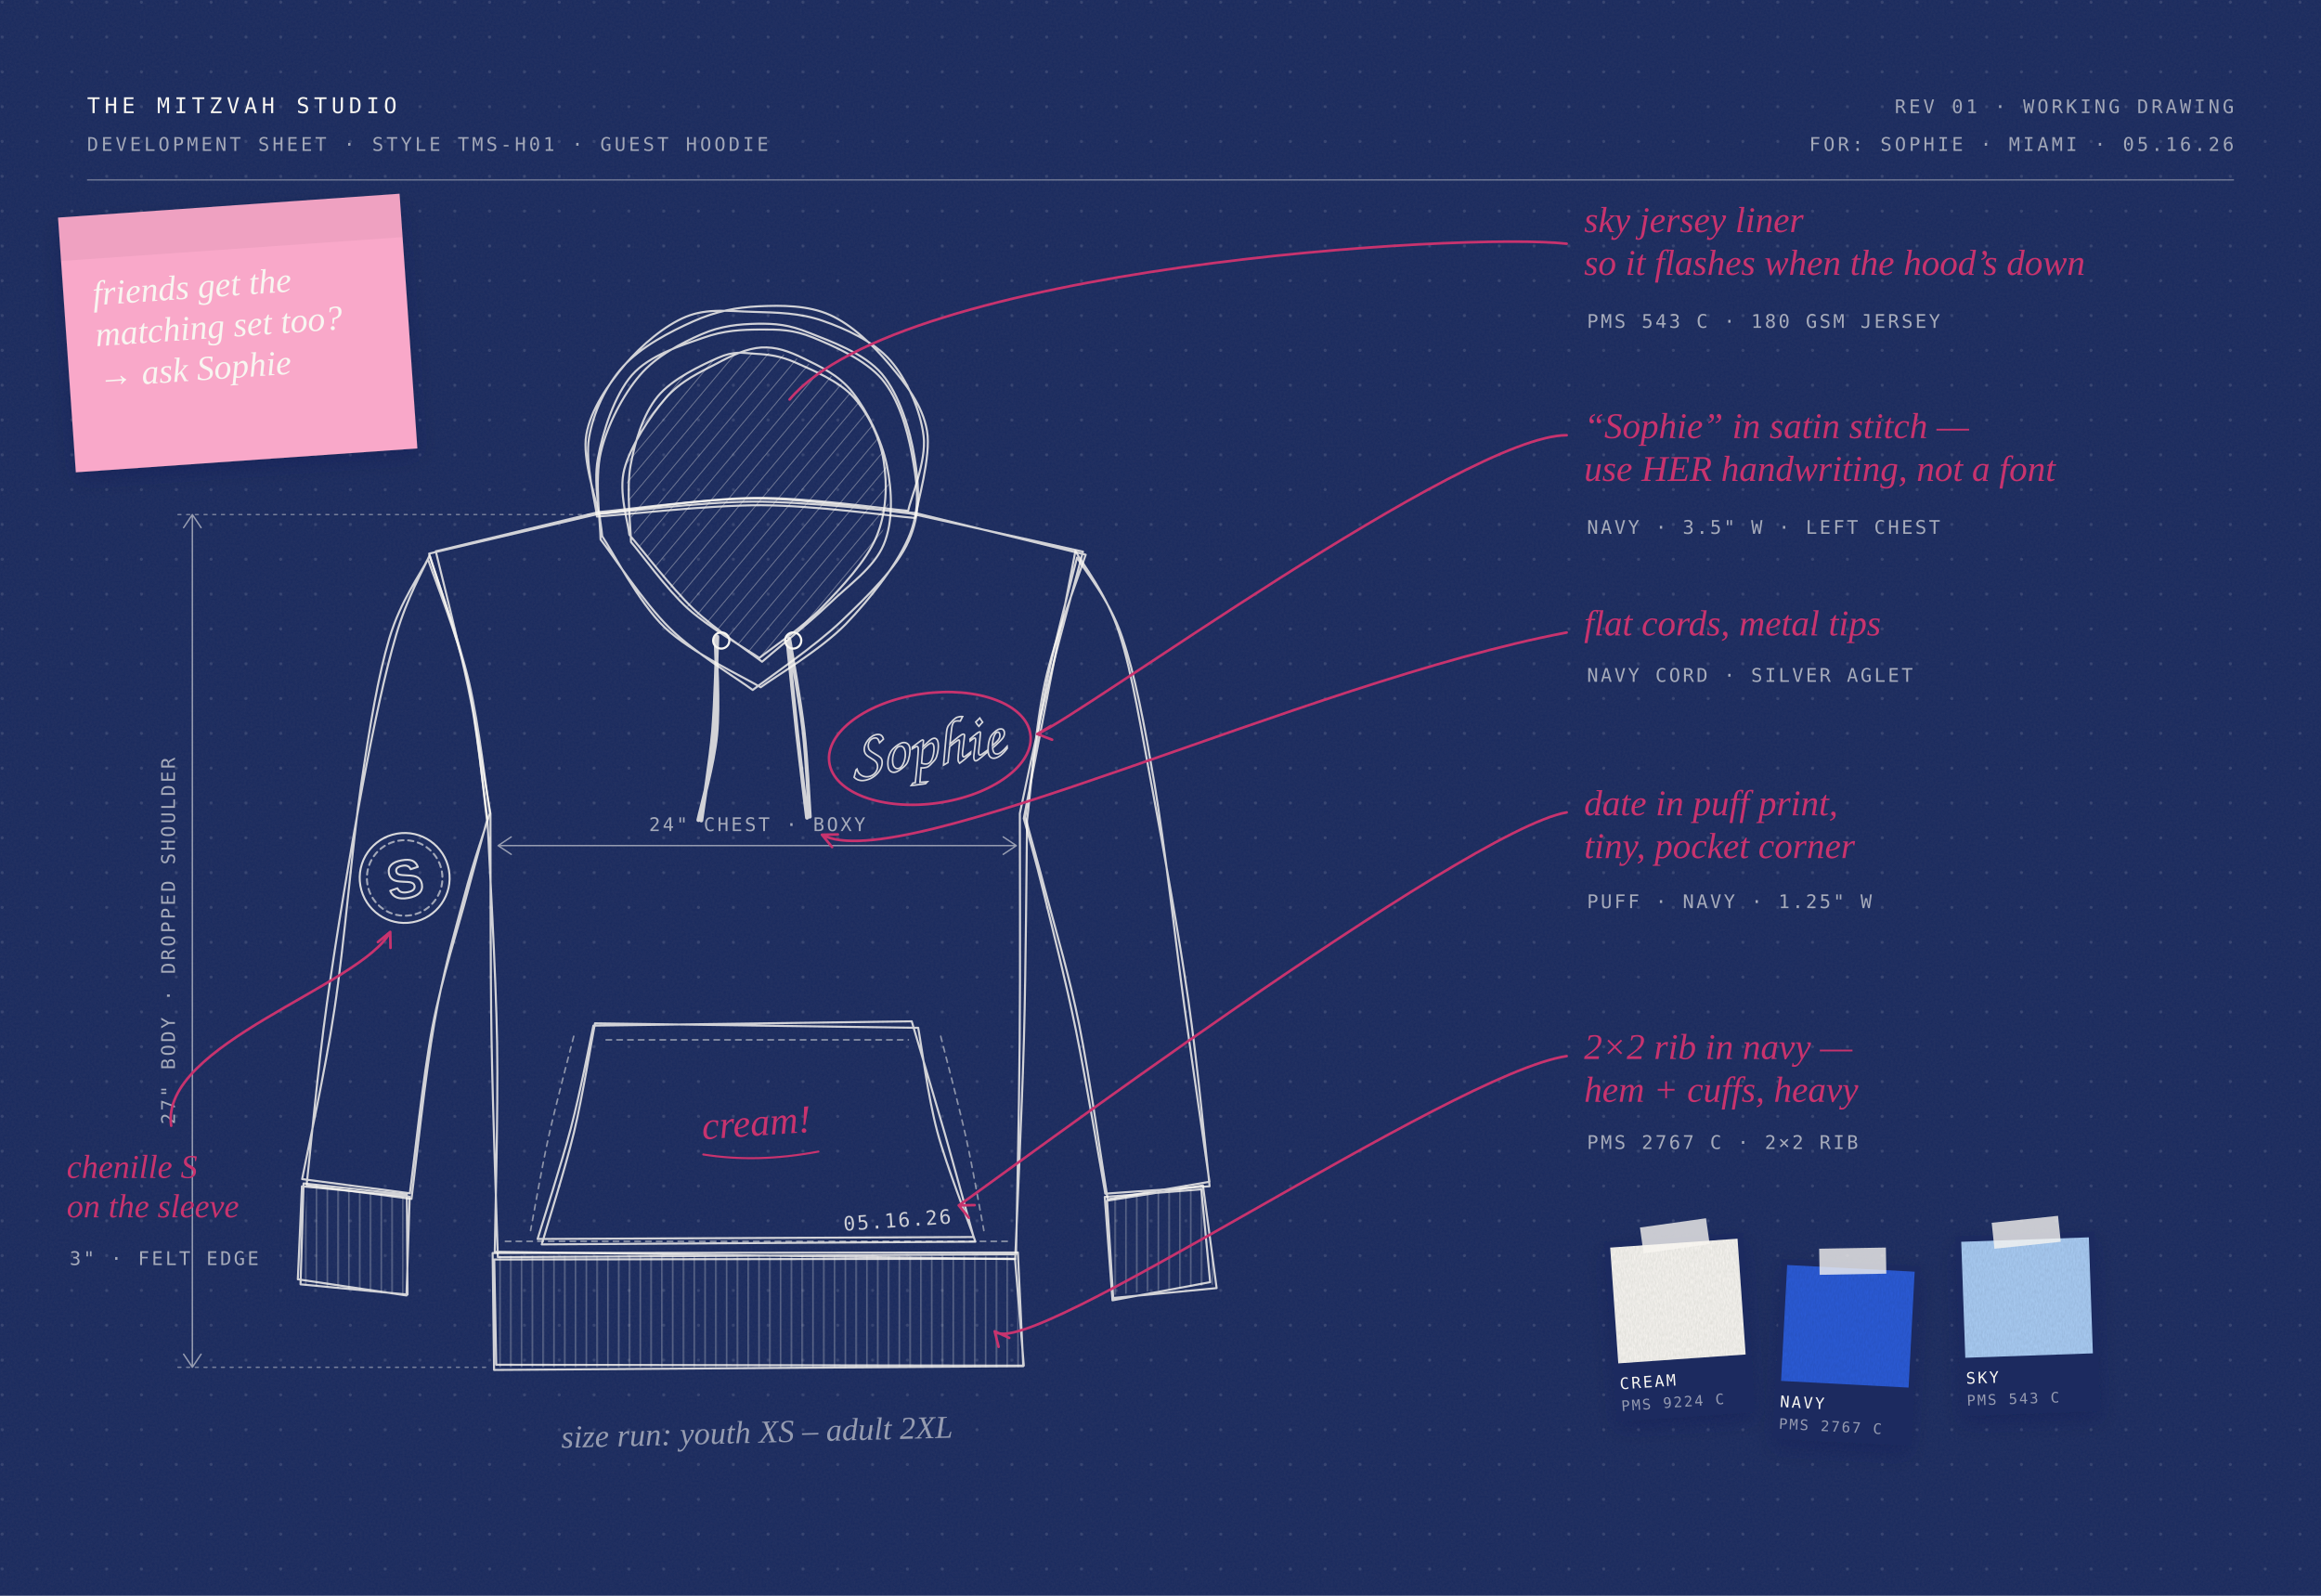
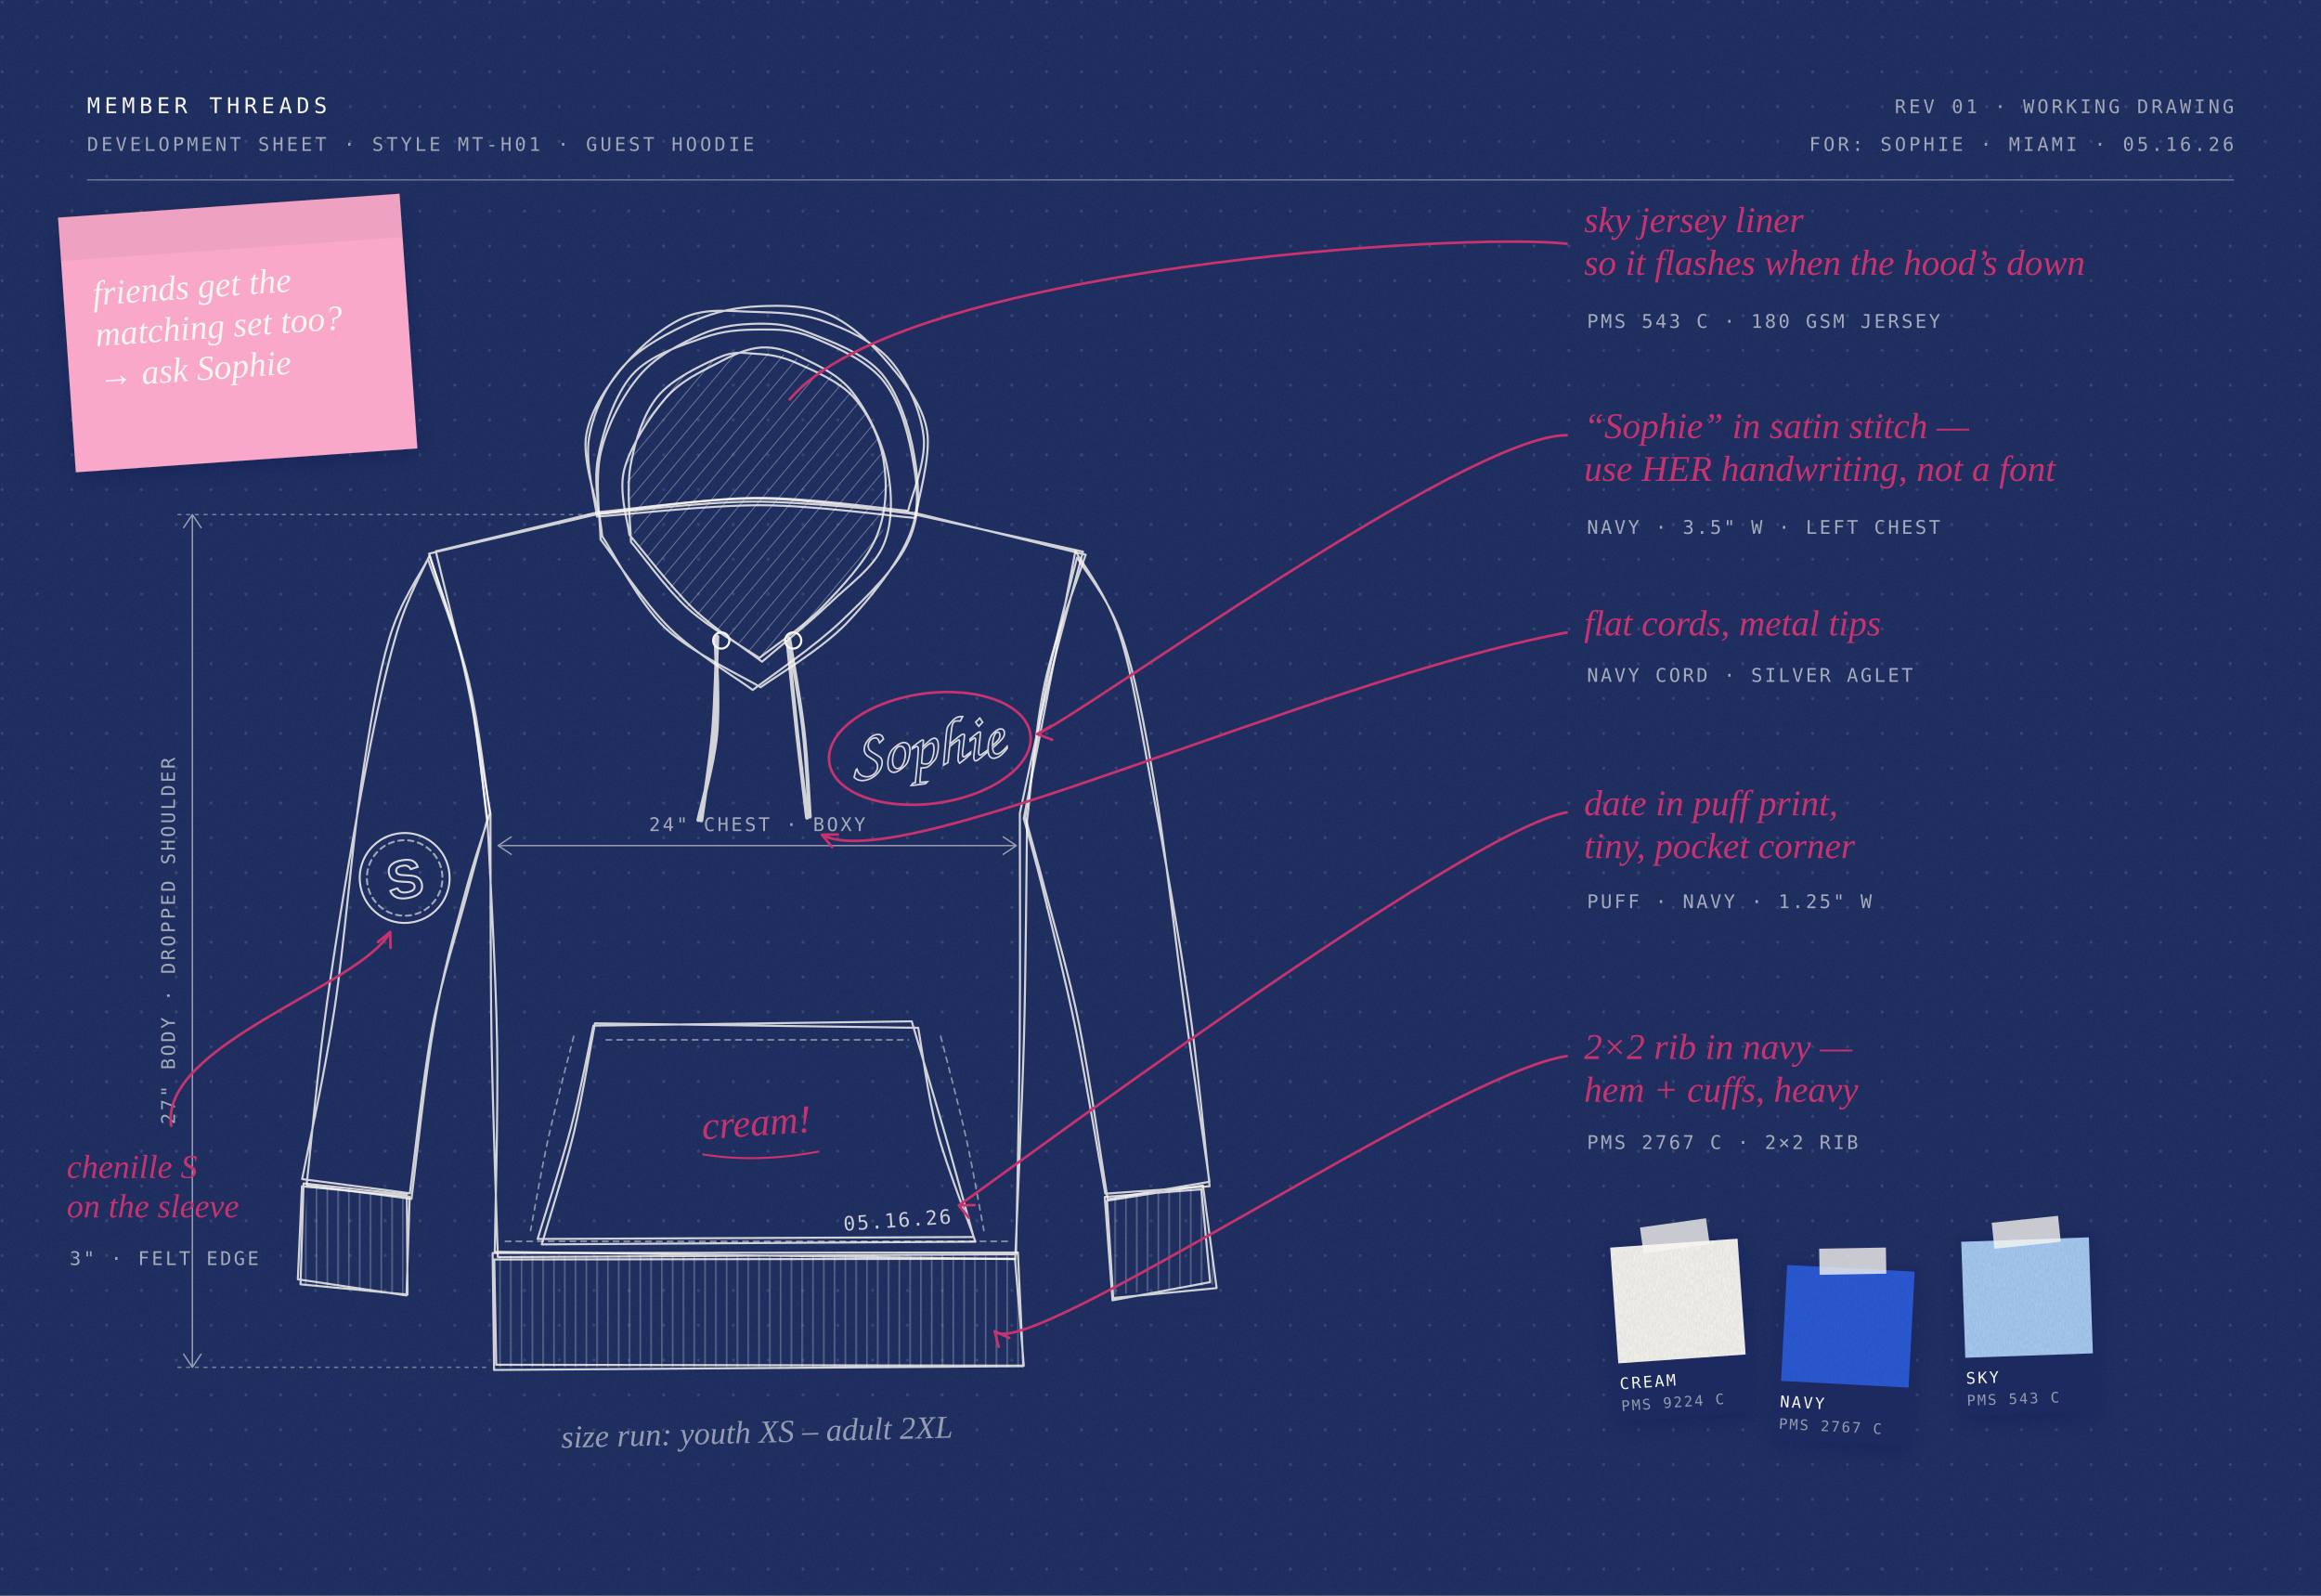
<svg xmlns="http://www.w3.org/2000/svg" viewBox="0 0 1600 1100" width="1600" height="1100" role="img">
  <defs>
    <pattern id="wd-hatch" width="7" height="7" patternUnits="userSpaceOnUse" patternTransform="rotate(40)">
      <path d="M0 0 L0 7" stroke="#F8F6F1" stroke-width="0.9" stroke-opacity="0.38" />
    </pattern>
    <pattern id="wd-rib" width="6" height="10" patternUnits="userSpaceOnUse">
      <path d="M1 0 L1 10" stroke="#F8F6F1" stroke-width="0.8" stroke-opacity="0.28" />
    </pattern>
    <pattern id="wd-dots" width="24" height="24" patternUnits="userSpaceOnUse">
      <circle cx="1.5" cy="1.5" r="1.1" fill="#F8F6F1" fill-opacity="0.12" />
    </pattern>
    <filter id="wd-fleece" x="0" y="0" width="100%" height="100%">
      <feTurbulence type="fractalNoise" baseFrequency="0.9 0.35" numOctaves="2" seed="6" stitchTiles="stitch" />
      <feColorMatrix values="0 0 0 0 0  0 0 0 0 0  0 0 0 0 0  0 0 0 0.35 0" />
      <feComposite in2="SourceGraphic" operator="in" />
    </filter>
    <filter id="wd-paper" x="0" y="0" width="100%" height="100%">
      <feTurbulence type="fractalNoise" baseFrequency="0.65" numOctaves="3" seed="11" />
      <feColorMatrix values="0 0 0 0 0.4  0 0 0 0 0.36  0 0 0 0 0.3  0 0 0 0.07 0" />
    </filter>
    <filter id="wd-shadow" x="-20%" y="-20%" width="140%" height="150%">
      <feDropShadow dx="0" dy="6" stdDeviation="7" flood-color="#0E1A47" flood-opacity="0.18" />
    </filter>
  </defs>
  <rect width="1600" height="1100" fill="#1A2A5E" />
  <rect width="1600" height="1100" fill="url(#wd-dots)" />
  <rect width="1600" height="1100" filter="url(#wd-paper)" />
  <g font-family="'DM Mono','SF Mono',Menlo,Consolas,monospace" fill="#F8F6F1">
-     <text x="60" y="78" font-size="15" letter-spacing="3" font-weight="500">THE MITZVAH STUDIO</text>
-     <text x="60" y="104" font-size="13" letter-spacing="2" fill-opacity="0.6">DEVELOPMENT SHEET · STYLE TMS-H01 · GUEST HOODIE</text>
+     <text x="60" y="78" font-size="15" letter-spacing="3" font-weight="500">MEMBER THREADS</text>
+     <text x="60" y="104" font-size="13" letter-spacing="2" fill-opacity="0.6">DEVELOPMENT SHEET · STYLE MT-H01 · GUEST HOODIE</text>
    <text x="1540" y="78" font-size="13" letter-spacing="2" text-anchor="end" fill-opacity="0.6">REV 01 · WORKING DRAWING</text>
    <text x="1540" y="104" font-size="13" letter-spacing="2" text-anchor="end" fill-opacity="0.6">FOR: SOPHIE · MIAMI · 05.16.26</text>
  </g>
  <path d="M60 124 L1540 124" stroke="#F8F6F1" stroke-opacity="0.35" stroke-width="1" />
  <g transform="translate(150 196) scale(1.24)">
    <path d="M232 142C231.3 135 225.7 113.3 228 100C230.3 86.7 238 71.7 246 62C254 52.3 267 46 276 42C285 38 292 38 300 38C308 38 315 38 324 42C333 46 346 52.3 354 62C362 71.7 369.7 86.7 372 100C374.3 113.3 373.7 128.7 368 142C362.3 155.3 349.3 169 338 180C326.7 191 306.3 203.3 300 208C293.7 203.3 273.3 191 262 180C250.7 169 237 148.3 232 142Z" fill="url(#wd-hatch)" />
    <path d="M50 500L106 508L104 562L46 556L50 500Z M550 500L554 556L496 562L494 508L550 500Z M156 540L444 540L446 602L154 602L156 540Z" fill="url(#wd-rib)" />
    <g fill="none" stroke="#F8F6F1" stroke-linecap="round" stroke-linejoin="round" stroke-width="1.15" stroke-opacity="0.82">
      <path d="M211.8 127.5C210.7 120.2 202.5 97.3 205 83.5C207.4 69.6 217.2 55.6 226.4 44.7C235.7 33.8 248.5 22.9 260.4 18C272.3 13.1 285.3 15 298 15.3C310.6 15.7 323.8 15.8 336.5 20.3C349.1 24.7 364.6 31.6 374 42.3C383.3 52.9 390.9 70.5 392.5 84.4C394.2 98.3 385.3 119 383.9 125.9C369.6 124.7 327.1 118.4 298.5 118.7C269.8 119 226.2 126.1 211.8 127.5Z M210.9 129.1C210.2 121.8 204.1 99.1 206.5 85.2C208.9 71.3 215.8 56.4 225.4 45.7C235.1 34.9 251.8 26.2 264.4 20.6C277 15 288.2 12.8 300.9 12.2C313.6 11.6 328.3 11.6 340.4 17C352.5 22.4 364.5 33.9 373.5 44.6C382.5 55.3 392 67.3 394.4 81.5C396.8 95.7 388.9 121.8 387.8 129.9C373.6 128.7 331.8 122.9 302.3 122.8C272.8 122.7 226.2 128.1 210.9 129.1Z" />
      <path d="M117.8 150.7C114.7 158.1 105.4 173.8 99.2 195.1C93 216.3 87.1 244.1 80.7 278.2C74.3 312.3 66 362.4 60.8 399.5C55.6 436.6 51.4 483.9 49.5 500.8L107.8 508.4C109.9 492.1 115.6 438.5 120.5 410.6C125.3 382.6 131.8 360.1 137 340.7C142.1 321.2 149 301.8 151.4 294C149.4 281.9 145.4 245.1 139.8 221.3C134.2 197.4 121.5 162.5 117.8 150.7Z M116.9 152.7C113.4 160.1 101.7 175.8 95.5 196.7C89.3 217.6 84.9 243.9 79.8 278.2C74.8 312.6 70.5 366.3 65 402.8C59.5 439.4 50 481.6 47 497.4L106.9 505.3C109 489.9 114.1 440.9 119.4 413C124.8 385.1 134 357 139 337.8C144.1 318.7 148 304.6 149.8 297.9C148 284.9 144.4 243.6 138.9 219.4C133.4 195.2 120.6 163.8 116.9 152.7Z" />
      <path d="M477.8 151.9C475 163.3 465.9 196.7 461.1 220.7C456.3 244.8 451 283.6 449 296.1C451 303.6 456.2 321.8 461.2 341.1C466.3 360.4 473.5 384.3 479.1 412.2C484.7 440.1 492.2 492.5 494.8 508.6L551.4 498.9C549.1 482.5 542.5 437.7 537.4 400.9C532.4 364.1 526.6 312.2 520.9 278C515.1 243.9 510 216.9 502.8 195.9C495.6 174.8 482 159.2 477.8 151.9Z M476.9 148.2C474.5 160.5 467.4 197.4 462.6 222.2C457.9 247 450.6 284.5 448.2 296.9C450.1 303.9 454.6 319.2 459.4 338.9C464.2 358.5 471.5 387 477.2 414.8C482.8 442.5 490.8 490.4 493.5 505.5L551.5 501.4C549.5 484.2 545 434.8 539.7 398.2C534.4 361.6 526.3 316 519.9 282C513.5 248.1 508.6 216.6 501.4 194.3C494.3 172 481 155.9 476.9 148.2Z" />
      <path d="M211.8 126.6L121.3 148.4C124.3 161 134.2 199.8 139.3 224.1C144.4 248.4 149.6 282.6 151.7 294.3C151.8 315.2 151.6 378.5 152.3 419.6C153 460.7 155.2 520.6 155.8 540.8L443.9 539.2C444.2 519.5 445.6 462 445.9 421.2C446.3 380.3 446 315.3 446 294.1C448.6 282.2 455.9 246.7 461.8 222.4C467.6 198.2 477.9 160.9 481.1 148.6L385.1 127.4C371 126 329.4 119.2 300.5 119.1C271.6 118.9 226.6 125.4 211.8 126.6Z M210.9 127.8L117.6 149.7C121.1 161.3 133.2 194.9 138.6 219.4C144 244 148.1 284.1 150 297.1C150.9 317.9 154.7 381.8 155.4 421.9C156 462.1 154.3 518.5 154.1 537.8L443.4 541.9C444.2 521.3 447.2 459.2 448.3 418.6C449.4 377.9 449.7 318.2 450 298.1C451.7 285.3 454.6 245.7 460 221.1C465.4 196.4 478.8 162.1 482.6 150.3L387.8 127.1C372.7 126 326.9 120.7 297.4 120.8C267.9 121 225.3 126.6 210.9 127.8Z" />
      <path d="M47.8 499.8L105.2 506L105.6 561.6L46.1 555.9L47.8 499.8Z M46.9 501.4L106.8 507.2L105 562.1L44.6 553.1L46.9 501.4Z" />
      <path d="M547.8 500.9L555.4 558L497.9 563.5L494.5 509.4L547.8 500.9Z M546.9 503.1L551.8 554.7L497.5 564.8L493.2 507.3L546.9 503.1Z" />
      <path d="M153.8 542.1L443.3 541.7L448.2 601.1L154.9 600.6L153.8 542.1Z M152.9 538.5L444.9 538.2L447.9 601.4L153.7 603.5L152.9 538.5Z" />
      <path d="M209.8 410.8L389.5 413.3C391.3 422.9 394.8 451.2 400.1 471C405.4 490.8 417.8 522 421.3 532.2L180.2 533.7C183.2 523.3 193.2 491.9 198.1 471.5C203 451 207.8 420.9 209.8 410.8Z M208.9 412.1L385.9 409.7C389 420.1 398.5 452.1 404.3 472.1C410 492.1 417.6 520 420.3 529.6L177.9 530.7C181 520.4 191.3 488.5 196.5 468.7C201.7 448.9 206.9 421.6 208.9 412.1Z" />
      <path d="M213.8 140C213.4 132.8 208.6 111.9 211.4 96.9C214.1 82 220.6 61.7 230.3 50.5C240.1 39.3 257.8 34 269.7 29.8C281.6 25.5 291.6 25.2 301.8 25.1C312 25.1 319.8 25 331.1 29.6C342.3 34.2 360.1 41.9 369.3 52.7C378.4 63.4 383.2 79.8 385.9 94.1C388.5 108.4 391.2 122.6 385.1 138.4C379 154.3 362.9 174.7 349.1 189C335.2 203.2 309.8 218.2 301.9 224C293 218.5 263.3 204.8 248.6 190.8C234 176.8 219.6 148.5 213.8 140Z M212.9 141.8C212.9 133.7 209.4 108.3 213.1 93.2C216.7 78 225.4 61.5 234.7 50.6C244 39.7 258 32.6 268.9 27.8C279.8 23 290.1 22.1 300.1 21.9C310.1 21.8 317.5 22.3 329 27C340.6 31.6 359.6 38.3 369.3 49.8C379.1 61.4 385 80.9 387.5 96.4C390 111.9 391 127.5 384.2 142.6C377.5 157.7 361.4 173.2 347 187C332.5 200.9 305.8 219.1 297.5 225.5C289.8 219.7 265.2 204.9 251.1 190.9C237 177 219.3 150 212.9 141.8Z" />
      <path d="M229.8 143.2C229.8 136.1 227.1 114 229.6 100.6C232.1 87.1 236.5 72.4 244.6 62.4C252.7 52.5 269.1 44.9 278.1 40.9C287.2 36.9 291.7 38.1 299 38.6C306.3 39 312.9 39.7 322 43.8C331.2 47.9 345.7 53.9 353.8 63C361.8 72.1 368.3 85.4 370.3 98.3C372.4 111.3 371.9 127 366.2 140.5C360.5 154 346.9 168.4 336 179.6C325.2 190.8 307 203 301.2 207.7C294.5 203.1 273.3 190.9 261.4 180.2C249.5 169.4 235.1 149.3 229.8 143.2Z M228.9 139.2C228.4 133.1 222.7 115.5 226.1 102.8C229.4 90.2 240.5 73.1 249.1 63.3C257.6 53.5 268.6 48.7 277.5 44C286.3 39.3 294.3 35.6 302.3 35.1C310.4 34.7 317.3 37 325.8 41.2C334.3 45.4 345.5 50.3 353.2 60.3C361 70.2 369.3 86.7 372.1 100.8C375 114.8 375.7 131.9 370.3 144.7C364.9 157.6 351 167 339.7 177.9C328.4 188.7 308.8 204.4 302.7 209.8C296.3 204.8 276.5 191.8 264.2 180.1C251.9 168.3 234.8 146 228.9 139.2Z" />
      <path d="M277.8 195.9C277.4 204.6 276.9 231.2 275.5 248.2C274 265.2 270 289.7 268.9 298 M276.9 196.8C277 205.7 278.8 233.5 277.2 250.3C275.6 267.1 269 289.9 267.3 297.8 M317.8 197.1C319.1 205.5 323.8 231.4 325.7 247.9C327.6 264.3 328.6 287.9 329.2 295.9 M316.9 198.5C317.8 207 320.4 233.4 322.2 249.8C324 266.1 326.8 288.8 327.7 296.5" stroke-width="2.2" />
    </g>
    <g fill="none" stroke="#F8F6F1" stroke-linecap="round" stroke-linejoin="round" stroke-width="0.9" stroke-opacity="0.5" stroke-dasharray="3 3">
      <path d="M198 418C195.7 427.3 188 456 184 474C180 492 175.7 517.3 174 526 M402 418C404.3 427.3 412 456 416 474C420 492 424.3 517.3 426 526 M216 420 L384 420 M160 532 L440 532" />
    </g>
    <circle cx="280" cy="198" r="4.5" fill="none" stroke="#F8F6F1" stroke-linecap="round" stroke-linejoin="round" stroke-width="1.2" />
    <circle cx="320" cy="198" r="4.5" fill="none" stroke="#F8F6F1" stroke-linecap="round" stroke-linejoin="round" stroke-width="1.2" />
    <text x="396" y="268" transform="rotate(-8 396 268)" text-anchor="middle" font-family="'Snell Roundhand','Segoe Script','Brush Script MT',cursive" font-size="37" fill="none" stroke="#F8F6F1" stroke-width="0.9" stroke-opacity="0.85">Sophie</text>
    <g transform="translate(104 330) rotate(-10)" fill="none" stroke="#F8F6F1" stroke-linecap="round" stroke-linejoin="round" stroke-width="1.1" stroke-opacity="0.85">
      <circle r="25" />
      <circle r="21" stroke-dasharray="3 2.5" stroke-opacity="0.6" />
      <text y="11" text-anchor="middle" font-family="'Arial Black','Helvetica Neue',Arial,sans-serif" font-weight="900" font-size="30" fill="none" stroke="#F8F6F1">S</text>
    </g>
    <text x="408" y="522" text-anchor="end" font-family="'DM Mono','SF Mono',Menlo,Consolas,monospace" font-size="11" letter-spacing="1" fill="#F8F6F1" fill-opacity="0.8" transform="rotate(-4 408 522)">05.16.26</text>
  </g>
  <g fill="none" stroke="#F8F6F1" stroke-linecap="round" stroke-linejoin="round" stroke-width="1" stroke-opacity="0.55">
    <path d="M343.4 582.9 L700.6 582.9 M352.4 576.9 L343.4 582.9 L352.4 588.9 M691.6 576.9 L700.6 582.9 L691.6 588.9" />
    <path d="M132.6 354.7 L132.6 942.5 M126.6 363.7 L132.6 354.7 L138.6 363.7 M126.6 933.5 L132.6 942.5 L138.6 933.5" />
    <path d="M122.7 354.7 L412.9 354.7 M122.7 942.5 L336 942.5" stroke-dasharray="2 4" stroke-opacity="0.4" />
  </g>
  <text x="522" y="572.9" font-family="'DM Mono','SF Mono',Menlo,Consolas,monospace" font-size="13" letter-spacing="1.6" fill="#F8F6F1" fill-opacity="0.62" text-anchor="middle">24" CHEST · BOXY</text>
  <text x="120.6" y="648.6" transform="rotate(-90 120.6 648.6)" text-anchor="middle" font-family="'DM Mono','SF Mono',Menlo,Consolas,monospace" font-size="13" letter-spacing="1.6" fill="#F8F6F1" fill-opacity="0.62">27" BODY · DROPPED SHOULDER</text>
  <path d="M544.3 275.4 C621.2 183.6 1010 160 1080 168" fill="none" stroke="#C8336E" stroke-width="1.8" stroke-linecap="round" stroke-linejoin="round" />
  <text x="1092" y="160" font-family="Georgia,'Times New Roman',serif" font-style="italic" font-size="25" fill="#C8336E">
    <tspan x="1092" dy="0">sky jersey liner</tspan>
    <tspan x="1092" dy="29.5">so it flashes when the hood’s down</tspan>
  </text>
  <text x="1094" y="226" font-family="'DM Mono','SF Mono',Menlo,Consolas,monospace" font-size="13" letter-spacing="1.6" fill="#F8F6F1" fill-opacity="0.62" text-anchor="start">PMS 543 C · 180 GSM JERSEY</text>
  <ellipse cx="641" cy="515.9" rx="70" ry="38" transform="rotate(-8 641 515.9)" fill="none" stroke="#C8336E" stroke-width="1.8" stroke-linecap="round" stroke-linejoin="round" stroke-dasharray="1 0" />
  <path d="M1080 300 C1010 300 745 493.6 715 506 M724.5 500.4 L715 506 L725.3 509.9" fill="none" stroke="#C8336E" stroke-width="1.8" stroke-linecap="round" stroke-linejoin="round" />
  <text x="1092" y="302" font-family="Georgia,'Times New Roman',serif" font-style="italic" font-size="25" fill="#C8336E">
    <tspan x="1092" dy="0">“Sophie” in satin stitch —</tspan>
    <tspan x="1092" dy="29.5">use HER handwriting, not a font</tspan>
  </text>
  <text x="1094" y="368" font-family="'DM Mono','SF Mono',Menlo,Consolas,monospace" font-size="13" letter-spacing="1.6" fill="#F8F6F1" fill-opacity="0.62" text-anchor="start">NAVY · 3.5" W · LEFT CHEST</text>
  <path d="M1080 436 C900 470 621.2 605.2 566.6 575.4 M577.6 575.2 L566.6 575.4 L573.6 583.9" fill="none" stroke="#C8336E" stroke-width="1.8" stroke-linecap="round" stroke-linejoin="round" />
  <text x="1092" y="438" font-family="Georgia,'Times New Roman',serif" font-style="italic" font-size="25" fill="#C8336E">
    <tspan x="1092" dy="0">flat cords, metal tips</tspan>
  </text>
  <text x="1094" y="470" font-family="'DM Mono','SF Mono',Menlo,Consolas,monospace" font-size="13" letter-spacing="1.6" fill="#F8F6F1" fill-opacity="0.62" text-anchor="start">NAVY CORD · SILVER AGLET</text>
  <path d="M1080 560 C1010 572 683.2 816 660.9 830.9 M671.9 830.7 L660.9 830.9 L667.9 839.4" fill="none" stroke="#C8336E" stroke-width="1.8" stroke-linecap="round" stroke-linejoin="round" />
  <text x="1092" y="562" font-family="Georgia,'Times New Roman',serif" font-style="italic" font-size="25" fill="#C8336E">
    <tspan x="1092" dy="0">date in puff print,</tspan>
    <tspan x="1092" dy="29.5">tiny, pocket corner</tspan>
  </text>
  <text x="1094" y="626" font-family="'DM Mono','SF Mono',Menlo,Consolas,monospace" font-size="13" letter-spacing="1.6" fill="#F8F6F1" fill-opacity="0.62" text-anchor="start">PUFF · NAVY · 1.25" W</text>
  <path d="M1080 728 C1000 740 708 940 685.7 917.7 M695.7 922.2 L685.7 917.7 L688.4 928.4" fill="none" stroke="#C8336E" stroke-width="1.8" stroke-linecap="round" stroke-linejoin="round" />
  <text x="1092" y="730" font-family="Georgia,'Times New Roman',serif" font-style="italic" font-size="25" fill="#C8336E">
    <tspan x="1092" dy="0">2×2 rib in navy —</tspan>
    <tspan x="1092" dy="29.5">hem + cuffs, heavy</tspan>
  </text>
  <text x="1094" y="792" font-family="'DM Mono','SF Mono',Menlo,Consolas,monospace" font-size="13" letter-spacing="1.6" fill="#F8F6F1" fill-opacity="0.62" text-anchor="start">PMS 2767 C · 2×2 RIB</text>
  <path d="M118 776 C110 720 249.2 679.6 269 642.4 M269.2 653.4 L269 642.4 L260.5 649.4" fill="none" stroke="#C8336E" stroke-width="1.8" stroke-linecap="round" stroke-linejoin="round" />
  <text x="46" y="812" font-family="Georgia,'Times New Roman',serif" font-style="italic" font-size="23" fill="#C8336E">
    <tspan x="46" dy="0">chenille S</tspan>
    <tspan x="46" dy="27.14">on the sleeve</tspan>
  </text>
  <text x="48" y="872" font-family="'DM Mono','SF Mono',Menlo,Consolas,monospace" font-size="13" letter-spacing="1.6" fill="#F8F6F1" fill-opacity="0.62" text-anchor="start">3" · FELT EDGE</text>
  <text x="522" y="782.8" font-family="Georgia,'Times New Roman',serif" font-style="italic" font-size="27" fill="#C8336E" text-anchor="middle" transform="rotate(-4 522 782.8)">
    <tspan x="522" dy="0">cream!</tspan>
  </text>
  <path d="M484.8 795.8 Q522 801.8 564.2 793.8" fill="none" stroke="#C8336E" stroke-linecap="round" stroke-linejoin="round" stroke-width="1.4" />
  <g transform="translate(1110 860) rotate(-4)">
    <rect x="-4" y="-4" width="96" height="124" fill="#1A2A5E" filter="url(#wd-shadow)" />
    <rect width="88" height="80" fill="#F8F6F1" />
    <rect width="88" height="80" fill="#F8F6F1" filter="url(#wd-fleece)" opacity="0.3" />
    <text x="0" y="98" font-family="'DM Mono','SF Mono',Menlo,Consolas,monospace" font-size="11" letter-spacing="1.4" fill="#F8F6F1">CREAM</text>
    <text x="0" y="113" font-family="'DM Mono','SF Mono',Menlo,Consolas,monospace" font-size="10" letter-spacing="1.2" fill="#F8F6F1" fill-opacity="0.55">PMS 9224 C</text>
    <rect x="22" y="-14" width="46" height="18" fill="#F8F6F1" fill-opacity="0.78" transform="rotate(-4 45 -5)" />
  </g>
  <g transform="translate(1232 872) rotate(3)">
    <rect x="-4" y="-4" width="96" height="124" fill="#1A2A5E" filter="url(#wd-shadow)" />
    <rect width="88" height="80" fill="#2B5BD7" />
    <rect width="88" height="80" fill="#2B5BD7" filter="url(#wd-fleece)" opacity="0.3" />
    <text x="0" y="98" font-family="'DM Mono','SF Mono',Menlo,Consolas,monospace" font-size="11" letter-spacing="1.4" fill="#F8F6F1">NAVY</text>
    <text x="0" y="113" font-family="'DM Mono','SF Mono',Menlo,Consolas,monospace" font-size="10" letter-spacing="1.2" fill="#F8F6F1" fill-opacity="0.55">PMS 2767 C</text>
    <rect x="22" y="-14" width="46" height="18" fill="#F8F6F1" fill-opacity="0.78" transform="rotate(-4 45 -5)" />
  </g>
  <g transform="translate(1352 856) rotate(-2)">
    <rect x="-4" y="-4" width="96" height="124" fill="#1A2A5E" filter="url(#wd-shadow)" />
    <rect width="88" height="80" fill="#A9CCF4" />
    <rect width="88" height="80" fill="#A9CCF4" filter="url(#wd-fleece)" opacity="0.3" />
    <text x="0" y="98" font-family="'DM Mono','SF Mono',Menlo,Consolas,monospace" font-size="11" letter-spacing="1.4" fill="#F8F6F1">SKY</text>
    <text x="0" y="113" font-family="'DM Mono','SF Mono',Menlo,Consolas,monospace" font-size="10" letter-spacing="1.2" fill="#F8F6F1" fill-opacity="0.55">PMS 543 C</text>
    <rect x="22" y="-14" width="46" height="18" fill="#F8F6F1" fill-opacity="0.78" transform="rotate(-4 45 -5)" />
  </g>
  <g transform="translate(40 150) rotate(-4)">
    <rect width="236" height="176" fill="#F9A8C9" filter="url(#wd-shadow)" />
    <rect width="236" height="30" fill="#000" fill-opacity="0.04" />
    <text x="20" y="62" font-family="Georgia,'Times New Roman',serif" font-style="italic" font-size="24" fill="#F8F6F1">
      <tspan x="20" dy="0">friends get the</tspan>
      <tspan x="20" dy="28.32">matching set too?</tspan>
      <tspan x="20" dy="28.32">→ ask Sophie</tspan>
    </text>
  </g>
  <text x="522" y="994.5" text-anchor="middle" font-family="Georgia,'Times New Roman',serif" font-style="italic" font-size="22" fill="#F8F6F1" fill-opacity="0.55" transform="rotate(-1.5 522 994.5)">size run: youth XS – adult 2XL</text>
</svg>
